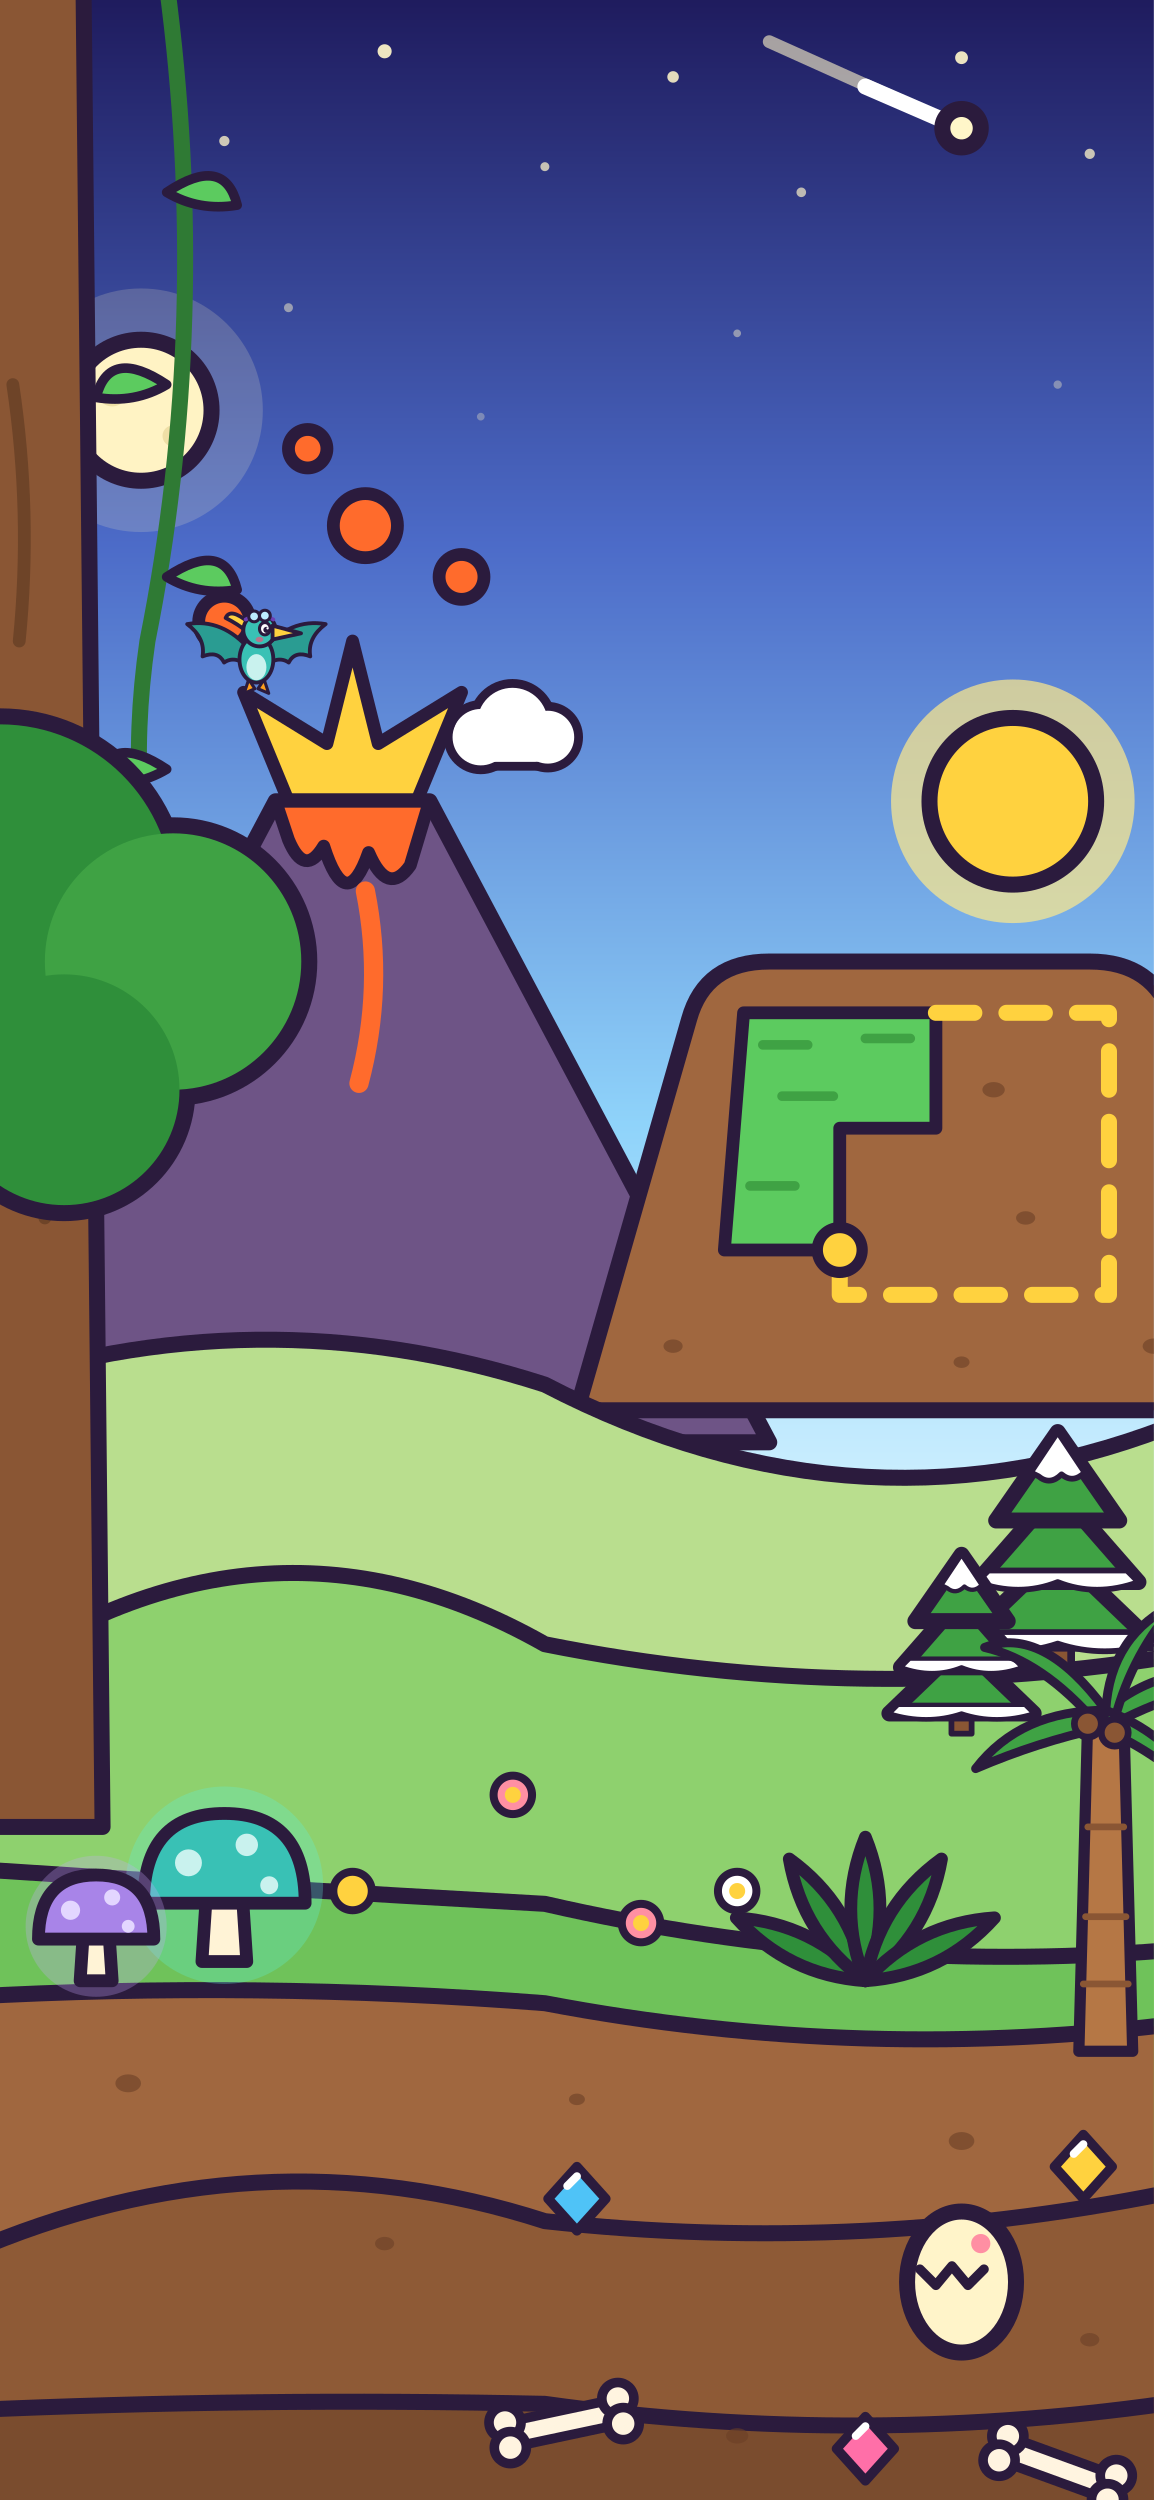
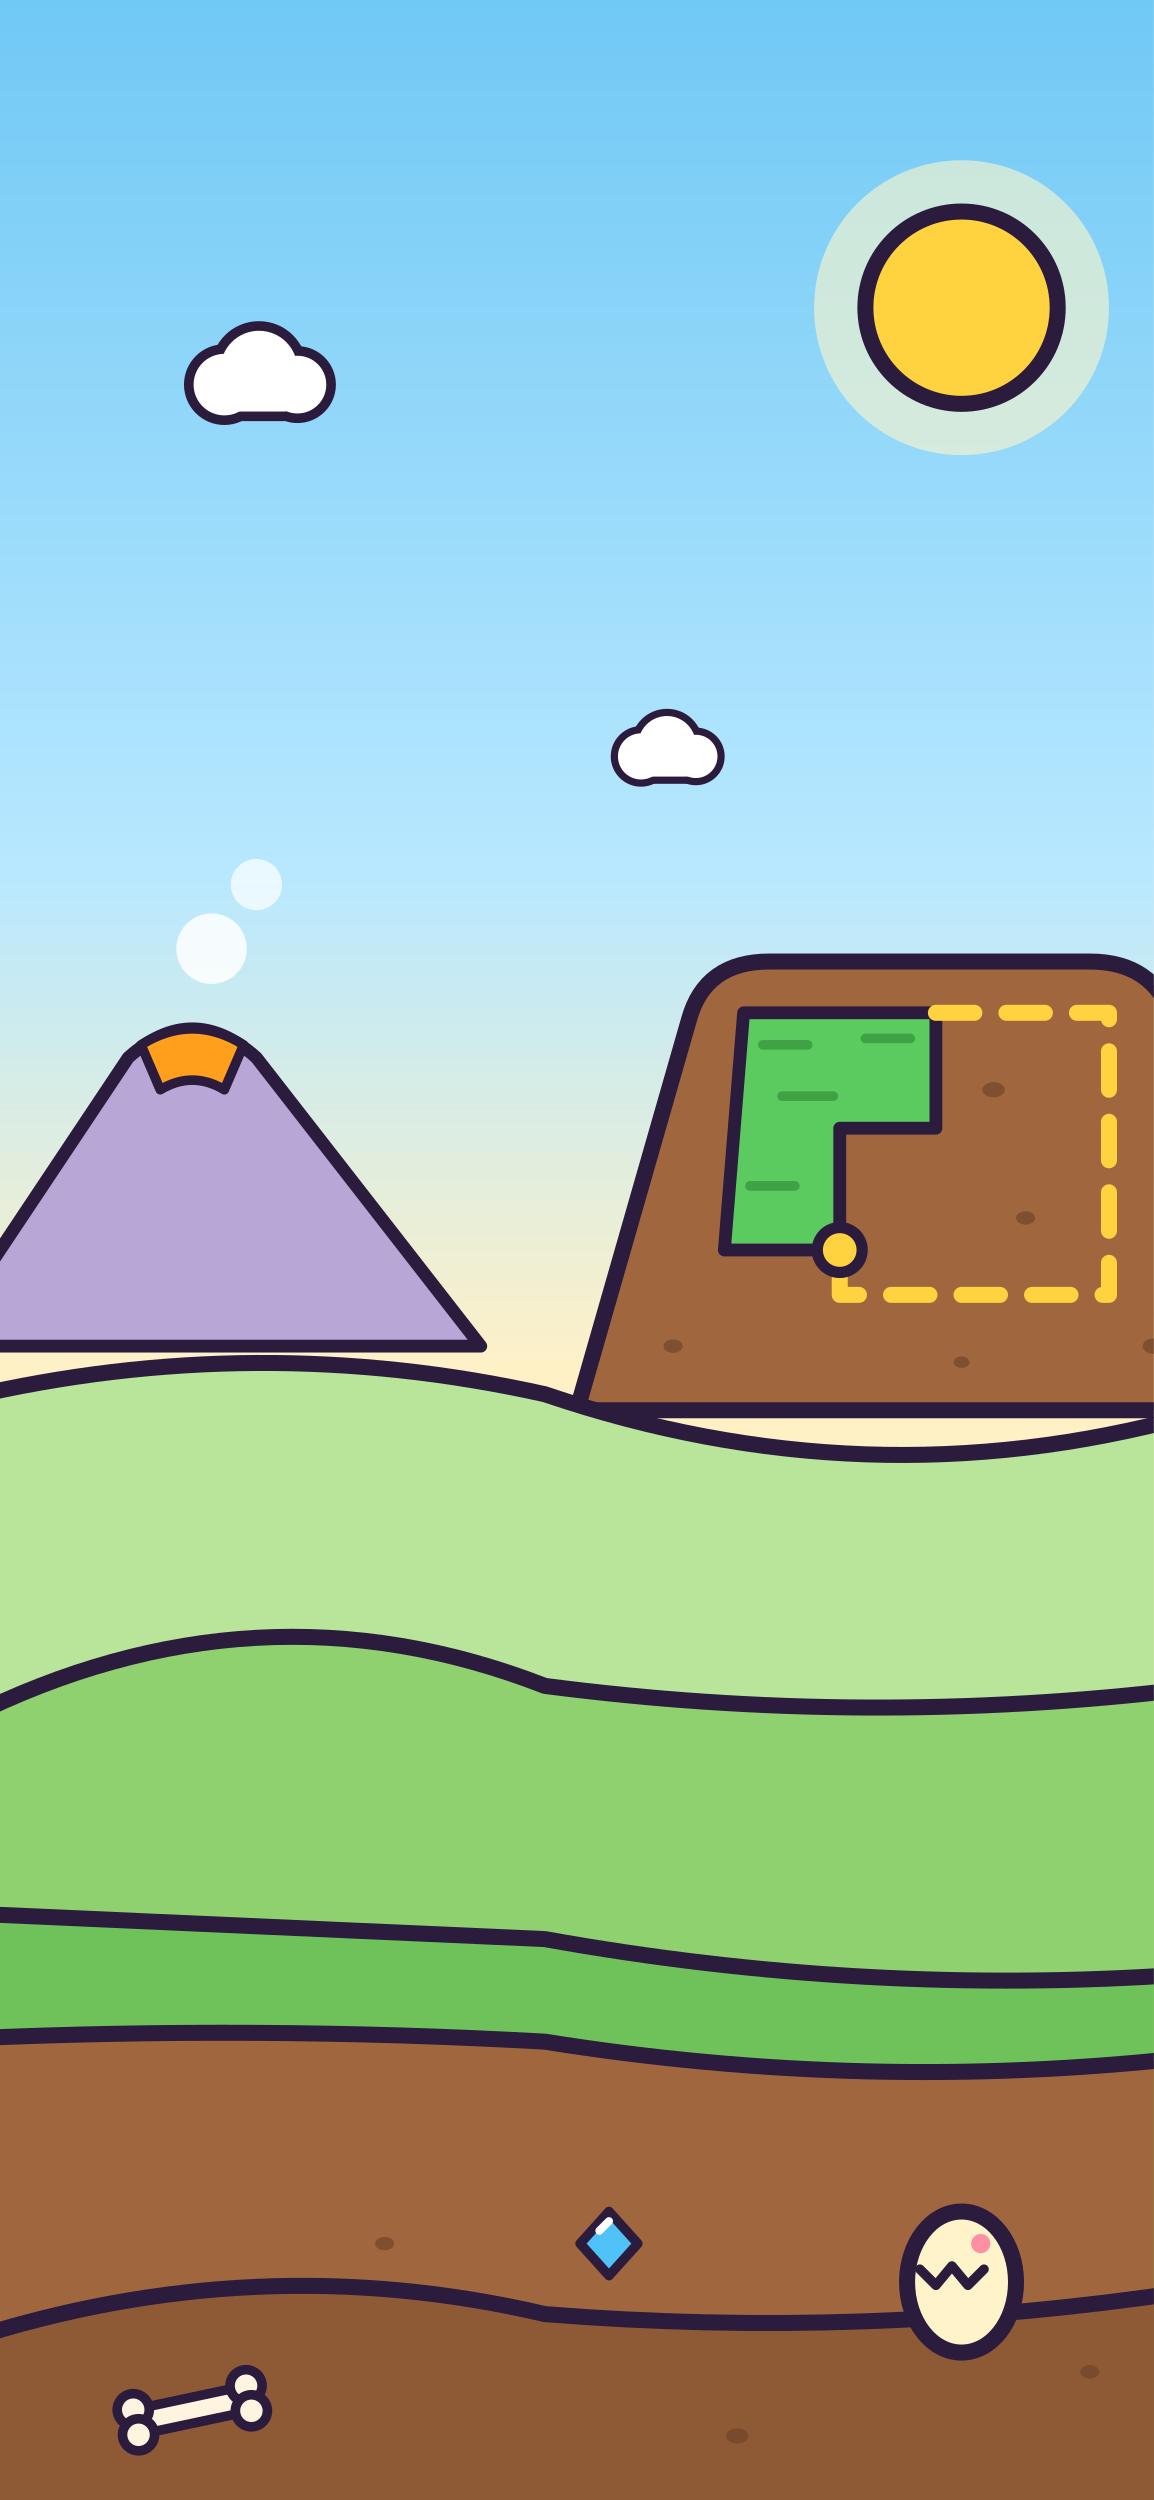
<svg xmlns="http://www.w3.org/2000/svg" viewBox="0 0 360 780" width="360" height="780" preserveAspectRatio="xMidYMax slice">
  <style>.trail{animation:march 1.1s linear infinite}@keyframes march{to{stroke-dashoffset:-26}}.glint{animation:glint 1.6s ease-in-out infinite}@keyframes glint{50%{opacity:.25}}</style>
  <defs>
    <g id="cloud">
      <circle cx="0" cy="0" r="16" />
      <circle cx="18" cy="-8" r="20" />
      <circle cx="38" cy="0" r="15" />
      <rect x="0" y="0" width="38" height="14" rx="7" />
    </g>
    <g id="bush">
      <circle cx="0" cy="0" r="18" />
      <circle cx="22" cy="-8" r="22" />
      <circle cx="46" cy="2" r="17" />
      <rect x="0" y="0" width="46" height="18" />
    </g>
  </defs>
  <g stroke="#2B1B3D" stroke-width="5" stroke-linejoin="round" stroke-linecap="round">
    <defs>
      <linearGradient id="tsky" x1="0" y1="0" x2="0" y2="1">
-         <stop offset="0" stop-color="#1E1A5C" />
-         <stop offset="0.22" stop-color="#4C6BC8" />
-         <stop offset="0.45" stop-color="#8FD3FA" />
-         <stop offset="0.62" stop-color="#D6F3FF" />
+         <stop offset="0" stop-color="#6FC8F5" />
+         <stop offset="0.35" stop-color="#B8E8FF" />
+         <stop offset="0.55" stop-color="#FFF1C6" />
      </linearGradient>
    </defs>
    <rect width="360" height="780" fill="url(#tsky)" stroke="none" />
-     <circle cx="20" cy="20" r="2" fill="#FFF6C9" stroke="none" opacity="0.89" />
-     <circle cx="70" cy="44" r="1.6" fill="#FFF6C9" stroke="none" opacity="0.77" />
-     <circle cx="120" cy="16" r="2.2" fill="#FFF6C9" stroke="none" opacity="0.92" />
-     <circle cx="170" cy="52" r="1.4" fill="#FFF6C9" stroke="none" opacity="0.73" />
-     <circle cx="210" cy="24" r="1.8" fill="#FFF6C9" stroke="none" opacity="0.87" />
-     <circle cx="250" cy="60" r="1.5" fill="#FFF6C9" stroke="none" opacity="0.68" />
-     <circle cx="300" cy="18" r="2" fill="#FFF6C9" stroke="none" opacity="0.91" />
-     <circle cx="340" cy="48" r="1.6" fill="#FFF6C9" stroke="none" opacity="0.75" />
-     <circle cx="90" cy="96" r="1.4" fill="#FFF6C9" stroke="none" opacity="0.49" />
-     <circle cx="230" cy="104" r="1.2" fill="#FFF6C9" stroke="none" opacity="0.45" />
-     <circle cx="330" cy="120" r="1.3" fill="#FFF6C9" stroke="none" opacity="0.37" />
-     <circle cx="150" cy="130" r="1.2" fill="#FFF6C9" stroke="none" opacity="0.32" />
-     <circle cx="44" cy="128" r="38" fill="#FFF3C4" opacity="0.18" stroke="none" />
-     <circle cx="44" cy="128" r="22" fill="#FFF3C4" />
-     <circle cx="35" cy="122" r="4.8" fill="#EFDFA6" stroke="none" />
-     <circle cx="54" cy="136" r="3.3" fill="#EFDFA6" stroke="none" />
-     <path d="M300 40 L240 13" fill="none" stroke="#FFF6C9" stroke-width="4" opacity="0.6" />
-     <path d="M300 40 L270 27" fill="none" stroke="#FFFFFF" stroke-width="5" />
-     <circle cx="300" cy="40" r="6" fill="#FFF6C9" />
-     <circle cx="316" cy="250" r="38" fill="#FFE98A" opacity="0.7" stroke="none" />
-     <circle cx="316" cy="250" r="26" fill="#FFD23F" />
-     <g transform="translate(150 230) scale(0.55)">
+     <circle cx="300" cy="96" r="46" fill="#FFF6C9" stroke="none" opacity=".6" />
+     <circle cx="300" cy="96" r="30" fill="#FFD23F" />
+     <g transform="translate(70 120) scale(0.6)">
      <use href="#cloud" fill="#2B1B3D" stroke-width="10" />
      <use href="#cloud" fill="#FFFFFF" stroke="none" />
    </g>
-     <path d="M90 250 L76 216 L102 232 L110 200 L118 232 L144 216 L130 250 Z" fill="#FFD23F" stroke-width="4" />
-     <circle cx="70" cy="194" r="8" fill="#FF6B2C" stroke-width="4" />
-     <circle cx="144" cy="180" r="7" fill="#FF6B2C" stroke-width="4" />
-     <circle cx="114" cy="164" r="10" fill="#FF6B2C" stroke-width="4" />
-     <circle cx="96" cy="140" r="6" fill="#FF6B2C" stroke-width="4" />
-     <path d="M-20.0 450 L86 250 L134 250 L240.0 450 Z" fill="#6E5486" />
-     <path d="M86 250 L134 250 L128 270 Q121 280 115 266 Q108 286 101 264 Q95 274 90 262 Z" fill="#FF6B2C" stroke-width="4" />
-     <path d="M114 278 Q120 308 112 338" fill="none" stroke="#FF6B2C" stroke-width="6" />
+     <g transform="translate(200 236) scale(0.45)">
+       <use href="#cloud" fill="#2B1B3D" stroke-width="10" />
+       <use href="#cloud" fill="#FFFFFF" stroke="none" />
+     </g>
+     <path d="M-20 420 L40 330 Q60 312 80 330 L150 420 Z" fill="#B7A6D6" stroke-width="4" />
+     <path d="M44 326 Q60 316 76 326 L70 340 Q60 334 50 340 Z" fill="#FF9F1C" stroke-width="3" />
+     <circle cx="66" cy="296" r="11" fill="#FFFFFF" stroke="none" opacity=".85" />
+     <circle cx="80" cy="276" r="8" fill="#FFFFFF" stroke="none" opacity=".7" />
    <path d="M180 440 L215 318 Q220 300 240 300 L340 300 Q360 300 366 318 L400 440 Z" fill="#A0673F" />
    <ellipse cx="310" cy="340" rx="3.5" ry="2.4" fill="#6B4026" stroke="none" opacity=".6" />
    <ellipse cx="320" cy="380" rx="3" ry="2.1" fill="#6B4026" stroke="none" opacity=".6" />
    <ellipse cx="210" cy="420" rx="3" ry="2.1" fill="#6B4026" stroke="none" opacity=".6" />
    <ellipse cx="360" cy="420" rx="3.5" ry="2.4" fill="#6B4026" stroke="none" opacity=".6" />
    <ellipse cx="300" cy="425" rx="2.5" ry="1.8" fill="#6B4026" stroke="none" opacity=".6" />
    <path d="M232 316 H292 V352 H262 V390 H226 Z" fill="#5CCB5F" stroke-width="4" />
    <path d="M238 326 h14 M244 342 h16 M234 370 h14 M270 324 h14" fill="none" stroke="#3FA244" stroke-width="3" />
    <path class="trail" d="M292 316 H346 V404 H262 V390" fill="none" stroke="#FFD23F" stroke-width="5" stroke-dasharray="12 10" stroke-linecap="round" />
    <circle cx="262" cy="390" r="7" fill="#FFD23F" stroke-width="3.5" />
-     <path d="M-10 434 Q80 403 170 432 Q270 484 370 443 L370 790 L-10 790 Z" fill="#B9DE8E" />
-     <path d="M-10 528 Q80 462 170 513 Q270 533 370 516 L370 790 L-10 790 Z" fill="#8ED16E" />
-     <g transform="translate(56.0 176.0) scale(0.24)">
-       <g stroke="#2B1B3D" stroke-width="5" stroke-linejoin="round" stroke-linecap="round">
-         <path d="M92 112 Q56 70 10 78 Q34 96 30 120 Q50 112 58 128 Q72 118 92 134 Z" fill="#2A9C92" />
-         <path d="M108 112 Q144 70 190 78 Q166 96 170 120 Q150 112 142 128 Q128 118 108 134 Z" fill="#2A9C92" />
-         <path d="M90 150 L84 168 L98 162 Z" fill="#FF9F1C" stroke-width="4" />
-         <path d="M110 150 L116 168 L102 162 Z" fill="#FF9F1C" stroke-width="4" />
-         <ellipse cx="100" cy="124" rx="22" ry="30" fill="#39C1B5" />
-         <ellipse cx="100" cy="134" rx="13" ry="17" fill="#C9F2EE" stroke="none" />
-         <path d="M90 76 Q66 56 60 70 Q76 78 88 88 Z" fill="#FFD23F" />
-         <circle cx="104" cy="86" r="21" fill="#39C1B5" />
-         <path d="M121 80 L158 90 L121 98 Z" fill="#FFD23F" />
-         <ellipse cx="111" cy="84" rx="7" ry="8" fill="#FFFFFF" stroke-width="4" />
-         <circle cx="113" cy="85.5" r="4" fill="#2B1B3D" stroke="none" />
-         <circle cx="114.5" cy="83.5" r="1.5" fill="#FFFFFF" stroke="none" />
-         <ellipse cx="104" cy="98" rx="5" ry="3.5" fill="#E8557A" stroke="none" opacity="0.7" />
-         <path d="M86 72 Q104 62 122 72" fill="none" stroke="#6B3FB5" stroke-width="5" />
-         <circle cx="97" cy="68" r="7" fill="#BDEBFF" stroke-width="4" />
-         <circle cx="111" cy="67" r="7" fill="#BDEBFF" stroke-width="4" />
-       </g>
-     </g>
-     <g transform="translate(330 520) scale(0.6)" stroke-width="8.3">
-       <rect x="-7" y="-22" width="14" height="24" fill="#8A5634" stroke-width="4" />
-       <path d="M0 -60 L50 -12 L-50 -12 Z" fill="#3FA244" />
-       <path d="M0 -92 L42 -44 L-42 -44 Z" fill="#3FA244" />
-       <path d="M0 -122 L32 -76 L-32 -76 Z" fill="#3FA244" />
-       <path d="M0 -122 L14 -101 Q8 -95 2 -100 Q-4 -94 -10 -99 L-14 -101 Z" fill="#FFFFFF" stroke-width="3" />
-       <path d="M-42 -44 Q-20 -36 0 -44 Q20 -36 42 -44 L36 -50 L-36 -50 Z" fill="#FFFFFF" stroke-width="3" />
-       <path d="M-50 -12 Q-24 -4 0 -12 Q24 -4 50 -12 L44 -18 L-44 -18 Z" fill="#FFFFFF" stroke-width="3" />
-     </g>
-     <g transform="translate(300 540) scale(0.45)" stroke-width="11.1">
-       <rect x="-7" y="-22" width="14" height="24" fill="#8A5634" stroke-width="4" />
-       <path d="M0 -60 L50 -12 L-50 -12 Z" fill="#3FA244" />
-       <path d="M0 -92 L42 -44 L-42 -44 Z" fill="#3FA244" />
-       <path d="M0 -122 L32 -76 L-32 -76 Z" fill="#3FA244" />
-       <path d="M0 -122 L14 -101 Q8 -95 2 -100 Q-4 -94 -10 -99 L-14 -101 Z" fill="#FFFFFF" stroke-width="3" />
-       <path d="M-42 -44 Q-20 -36 0 -44 Q20 -36 42 -44 L36 -50 L-36 -50 Z" fill="#FFFFFF" stroke-width="3" />
-       <path d="M-50 -12 Q-24 -4 0 -12 Q24 -4 50 -12 L44 -18 L-44 -18 Z" fill="#FFFFFF" stroke-width="3" />
-     </g>
-     <path d="M-10 583 Q80 589 170 594 Q270 617 370 608 L370 790 L-10 790 Z" fill="#6FC25A" />
-     <path d="M-10 623 Q80 618 170 625 Q270 644 370 631 L370 790 L-10 790 Z" fill="#A0673F" />
-     <path d="M-10 703 Q80 664 170 693 Q270 704 370 683 L370 790 L-10 790 Z" fill="#8E5A36" />
-     <path d="M-10 752 Q80 748 170 750 Q270 764 370 749 L370 790 L-10 790 Z" fill="#7A4C2E" />
-     <ellipse cx="40" cy="650" rx="4" ry="2.8" fill="#6B4026" stroke="none" opacity=".6" />
+     <path d="M-10 436 Q80 415 170 435 Q270 469 370 442 L370 790 L-10 790 Z" fill="#B9E59A" />
+     <path d="M-10 536 Q80 491 170 526 Q270 539 370 527 L370 790 L-10 790 Z" fill="#8ED16E" />
+     <path d="M-10 597 Q80 601 170 605 Q270 623 370 616 L370 790 L-10 790 Z" fill="#6FC25A" />
+     <path d="M-10 636 Q80 632 170 637 Q270 653 370 642 L370 790 L-10 790 Z" fill="#A0673F" />
+     <path d="M-10 730 Q80 701 170 722 Q270 730 370 715 L370 790 L-10 790 Z" fill="#8E5A36" />
    <ellipse cx="120" cy="700" rx="3" ry="2.1" fill="#6B4026" stroke="none" opacity=".6" />
-     <ellipse cx="300" cy="668" rx="4" ry="2.8" fill="#6B4026" stroke="none" opacity=".6" />
    <ellipse cx="230" cy="760" rx="3.5" ry="2.4" fill="#6B4026" stroke="none" opacity=".6" />
-     <ellipse cx="340" cy="730" rx="3" ry="2.1" fill="#6B4026" stroke="none" opacity=".6" />
-     <ellipse cx="180" cy="655" rx="2.5" ry="1.8" fill="#6B4026" stroke="none" opacity=".6" />
+     <ellipse cx="340" cy="740" rx="3" ry="2.1" fill="#6B4026" stroke="none" opacity=".6" />
    <ellipse cx="300" cy="712" rx="17" ry="22" fill="#FFF4C9" />
    <path d="M287 708 l5 5 l5 -6 l5 6 l5 -5" fill="none" stroke-width="3" />
    <circle cx="306" cy="700" r="3" fill="#FF8FA3" stroke="none" />
-     <path d="M180 676 L189 686 L180 696 L171 686 Z" fill="#4FC3F7" stroke-width="3" />
-     <path class="glint" d="M177 682 L180 679" fill="none" stroke="#FFFFFF" stroke-width="2.5" />
-     <path d="M270 754 L279 764 L270 774 L261 764 Z" fill="#FF6FA8" stroke-width="3" />
-     <path class="glint" d="M267 760 L270 757" fill="none" stroke="#FFFFFF" stroke-width="2.5" />
-     <path d="M338 666 L347 676 L338 686 L329 676 Z" fill="#FFD23F" stroke-width="3" />
-     <path class="glint" d="M335 672 L338 669" fill="none" stroke="#FFFFFF" stroke-width="2.5" />
-     <g transform="rotate(-12 176 756)">
-       <path d="M160 756 H192" fill="none" stroke-width="11" />
-       <path d="M160 756 H192" fill="none" stroke="#FFF4E0" stroke-width="5" />
-       <circle cx="158" cy="752" r="5" fill="#FFF4E0" stroke-width="3" />
-       <circle cx="158" cy="760" r="5" fill="#FFF4E0" stroke-width="3" />
-       <circle cx="194" cy="752" r="5" fill="#FFF4E0" stroke-width="3" />
-       <circle cx="194" cy="760" r="5" fill="#FFF4E0" stroke-width="3" />
+     <path d="M190 690 L199 700 L190 710 L181 700 Z" fill="#4FC3F7" stroke-width="3" />
+     <path class="glint" d="M187 696 L190 693" fill="none" stroke="#FFFFFF" stroke-width="2.5" />
+     <g transform="rotate(-12 60 752)">
+       <path d="M44 752 H76" fill="none" stroke-width="11" />
+       <path d="M44 752 H76" fill="none" stroke="#FFF4E0" stroke-width="5" />
+       <circle cx="42" cy="748" r="5" fill="#FFF4E0" stroke-width="3" />
+       <circle cx="42" cy="756" r="5" fill="#FFF4E0" stroke-width="3" />
+       <circle cx="78" cy="748" r="5" fill="#FFF4E0" stroke-width="3" />
+       <circle cx="78" cy="756" r="5" fill="#FFF4E0" stroke-width="3" />
    </g>
-     <g transform="rotate(20 330 770)">
-       <path d="M314 770 H346" fill="none" stroke-width="11" />
-       <path d="M314 770 H346" fill="none" stroke="#FFF4E0" stroke-width="5" />
-       <circle cx="312" cy="766" r="5" fill="#FFF4E0" stroke-width="3" />
-       <circle cx="312" cy="774" r="5" fill="#FFF4E0" stroke-width="3" />
-       <circle cx="348" cy="766" r="5" fill="#FFF4E0" stroke-width="3" />
-       <circle cx="348" cy="774" r="5" fill="#FFF4E0" stroke-width="3" />
-     </g>
-     <path d="M-12.0 570 L-6.0 -10 L26.0 -10 L32.0 570 Z" fill="#8A5634" />
-     <path d="M4 120 Q10 160 6 200 M16 300 Q20 340 14 380" fill="none" stroke="#6E4428" stroke-width="4" />
-     <path d="M52 -5 Q66 100 46 200 Q38 255 54 300" fill="none" stroke="#2F7A34" stroke-width="5" />
-     <path d="M52 60 Q70 48 74 64 Q62 66 52 60 Z" fill="#5CCB5F" stroke-width="3" />
-     <path d="M52 120 Q34 108 30 124 Q42 126 52 120 Z" fill="#5CCB5F" stroke-width="3" />
-     <path d="M52 180 Q70 168 74 184 Q62 186 52 180 Z" fill="#5CCB5F" stroke-width="3" />
-     <path d="M52 240 Q34 228 30 244 Q42 246 52 240 Z" fill="#5CCB5F" stroke-width="3" />
-     <circle cx="0" cy="280" r="54" fill="#2B1B3D" stroke-width="10" />
-     <circle cx="54" cy="300" r="40" fill="#2B1B3D" stroke-width="10" />
-     <circle cx="20" cy="340" r="36" fill="#2B1B3D" stroke-width="10" />
-     <circle cx="0" cy="280" r="54" fill="#2F8F3A" stroke="none" />
-     <circle cx="54" cy="300" r="40" fill="#3FA244" stroke="none" />
-     <circle cx="20" cy="340" r="36" fill="#2F8F3A" stroke="none" />
-     <g transform="translate(556.4 360.0) scale(-0.7 0.7)">
-       <path d="M290 400 L294 250 L310 250 L314 400 Z" fill="#B57745" />
-       <path d="M294 300 L310 300 M293 340 L311 340 M292 370 L312 370" fill="none" stroke="#8A5634" stroke-width="3" />
-       <path d="M302 248 Q270 222 238 238 Q266 236 302 256 Z" fill="#3FA244" stroke-width="4" />
-       <path d="M302 248 Q300 214 270 200 Q290 222 298 252 Z" fill="#3FA244" stroke-width="4" />
-       <path d="M302 248 Q330 210 356 220 Q330 226 306 254 Z" fill="#3FA244" stroke-width="4" />
-       <path d="M302 248 Q340 248 360 274 Q332 262 304 256 Z" fill="#3FA244" stroke-width="4" />
-       <path d="M302 248 Q270 260 256 290 Q276 268 304 256 Z" fill="#3FA244" stroke-width="4" />
-       <circle cx="298" cy="258" r="6" fill="#8A5634" stroke-width="3" />
-       <circle cx="310" cy="254" r="6" fill="#8A5634" stroke-width="3" />
-     </g>
-     <g transform="translate(70 612) scale(0.7)" stroke-width="5.7">
-       <circle cx="0" cy="-34" r="44" fill="#5CF2E0" opacity="0.28" stroke="none" />
-       <path d="M-10 0 L-8 -30 L8 -30 L10 0 Z" fill="#FFF3D6" />
-       <path d="M-36 -26 Q-36 -66 0 -66 Q36 -66 36 -26 Z" fill="#39C1B5" />
-       <circle cx="-16" cy="-44" r="6" fill="#C9F2EE" stroke="none" />
-       <circle cx="10" cy="-52" r="5" fill="#C9F2EE" stroke="none" />
-       <circle cx="20" cy="-34" r="4" fill="#C9F2EE" stroke="none" />
-     </g>
-     <g transform="translate(30 618) scale(0.5)" stroke-width="8.0">
-       <circle cx="0" cy="-34" r="44" fill="#C9A8FF" opacity="0.28" stroke="none" />
-       <path d="M-10 0 L-8 -30 L8 -30 L10 0 Z" fill="#FFF3D6" />
-       <path d="M-36 -26 Q-36 -66 0 -66 Q36 -66 36 -26 Z" fill="#A884E8" />
-       <circle cx="-16" cy="-44" r="6" fill="#E3D6FF" stroke="none" />
-       <circle cx="10" cy="-52" r="5" fill="#E3D6FF" stroke="none" />
-       <circle cx="20" cy="-34" r="4" fill="#E3D6FF" stroke="none" />
-     </g>
-     <g transform="translate(270 618) scale(0.7)" stroke-width="5.7">
-       <path d="M0 0 Q-13 -32 0 -64 Q13 -32 0 0 Z" transform="rotate(-64)" fill="#2F8F3A" />
-       <path d="M0 0 Q-13 -32 0 -64 Q13 -32 0 0 Z" transform="rotate(-32)" fill="#2F8F3A" />
-       <path d="M0 0 Q-13 -32 0 -64 Q13 -32 0 0 Z" transform="rotate(0)" fill="#2F8F3A" />
-       <path d="M0 0 Q-13 -32 0 -64 Q13 -32 0 0 Z" transform="rotate(32)" fill="#2F8F3A" />
-       <path d="M0 0 Q-13 -32 0 -64 Q13 -32 0 0 Z" transform="rotate(64)" fill="#2F8F3A" />
-     </g>
-     <circle cx="160" cy="560" r="6" fill="#FF8FA3" stroke-width="2.5" />
-     <circle cx="160" cy="560" r="2.5" fill="#FFD23F" stroke="none" />
-     <circle cx="230" cy="590" r="6" fill="#FFFFFF" stroke-width="2.5" />
-     <circle cx="230" cy="590" r="2.5" fill="#FFD23F" stroke="none" />
-     <circle cx="110" cy="590" r="6" fill="#FFD23F" stroke-width="2.5" />
-     <circle cx="110" cy="590" r="2.5" fill="#FFD23F" stroke="none" />
-     <circle cx="200" cy="600" r="6" fill="#FF8FA3" stroke-width="2.5" />
-     <circle cx="200" cy="600" r="2.5" fill="#FFD23F" stroke="none" />
  </g>
</svg>
